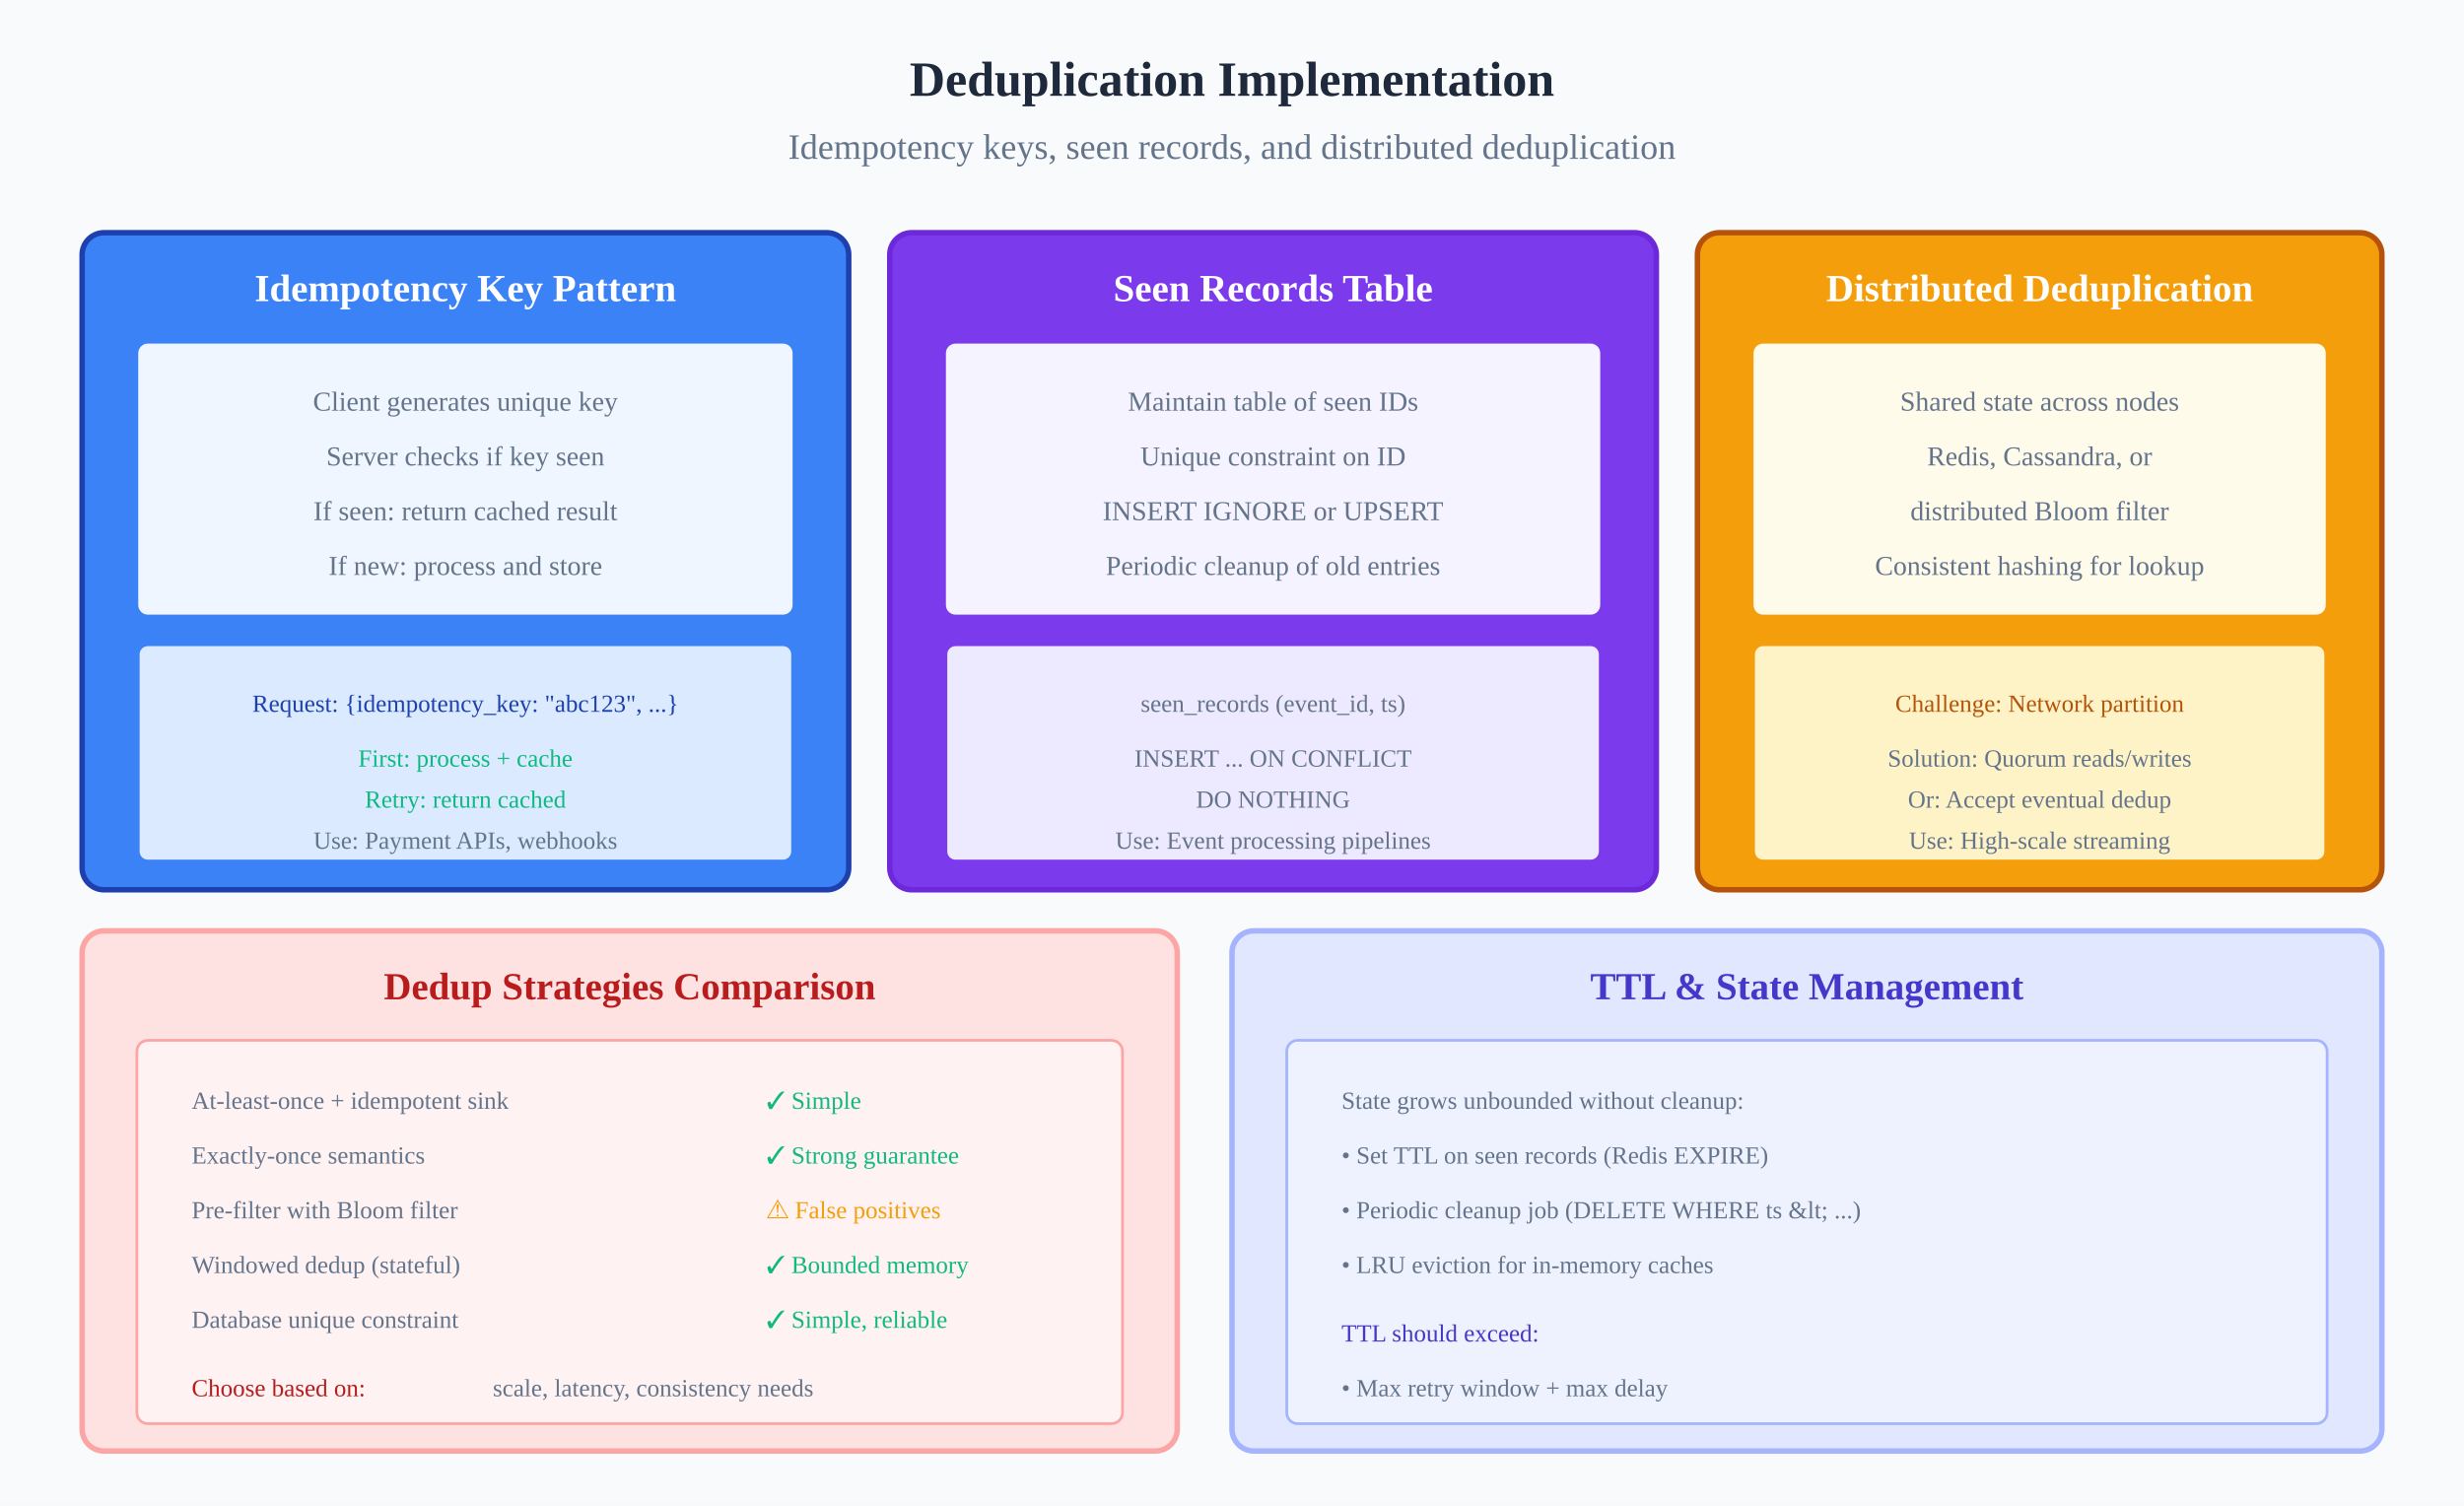
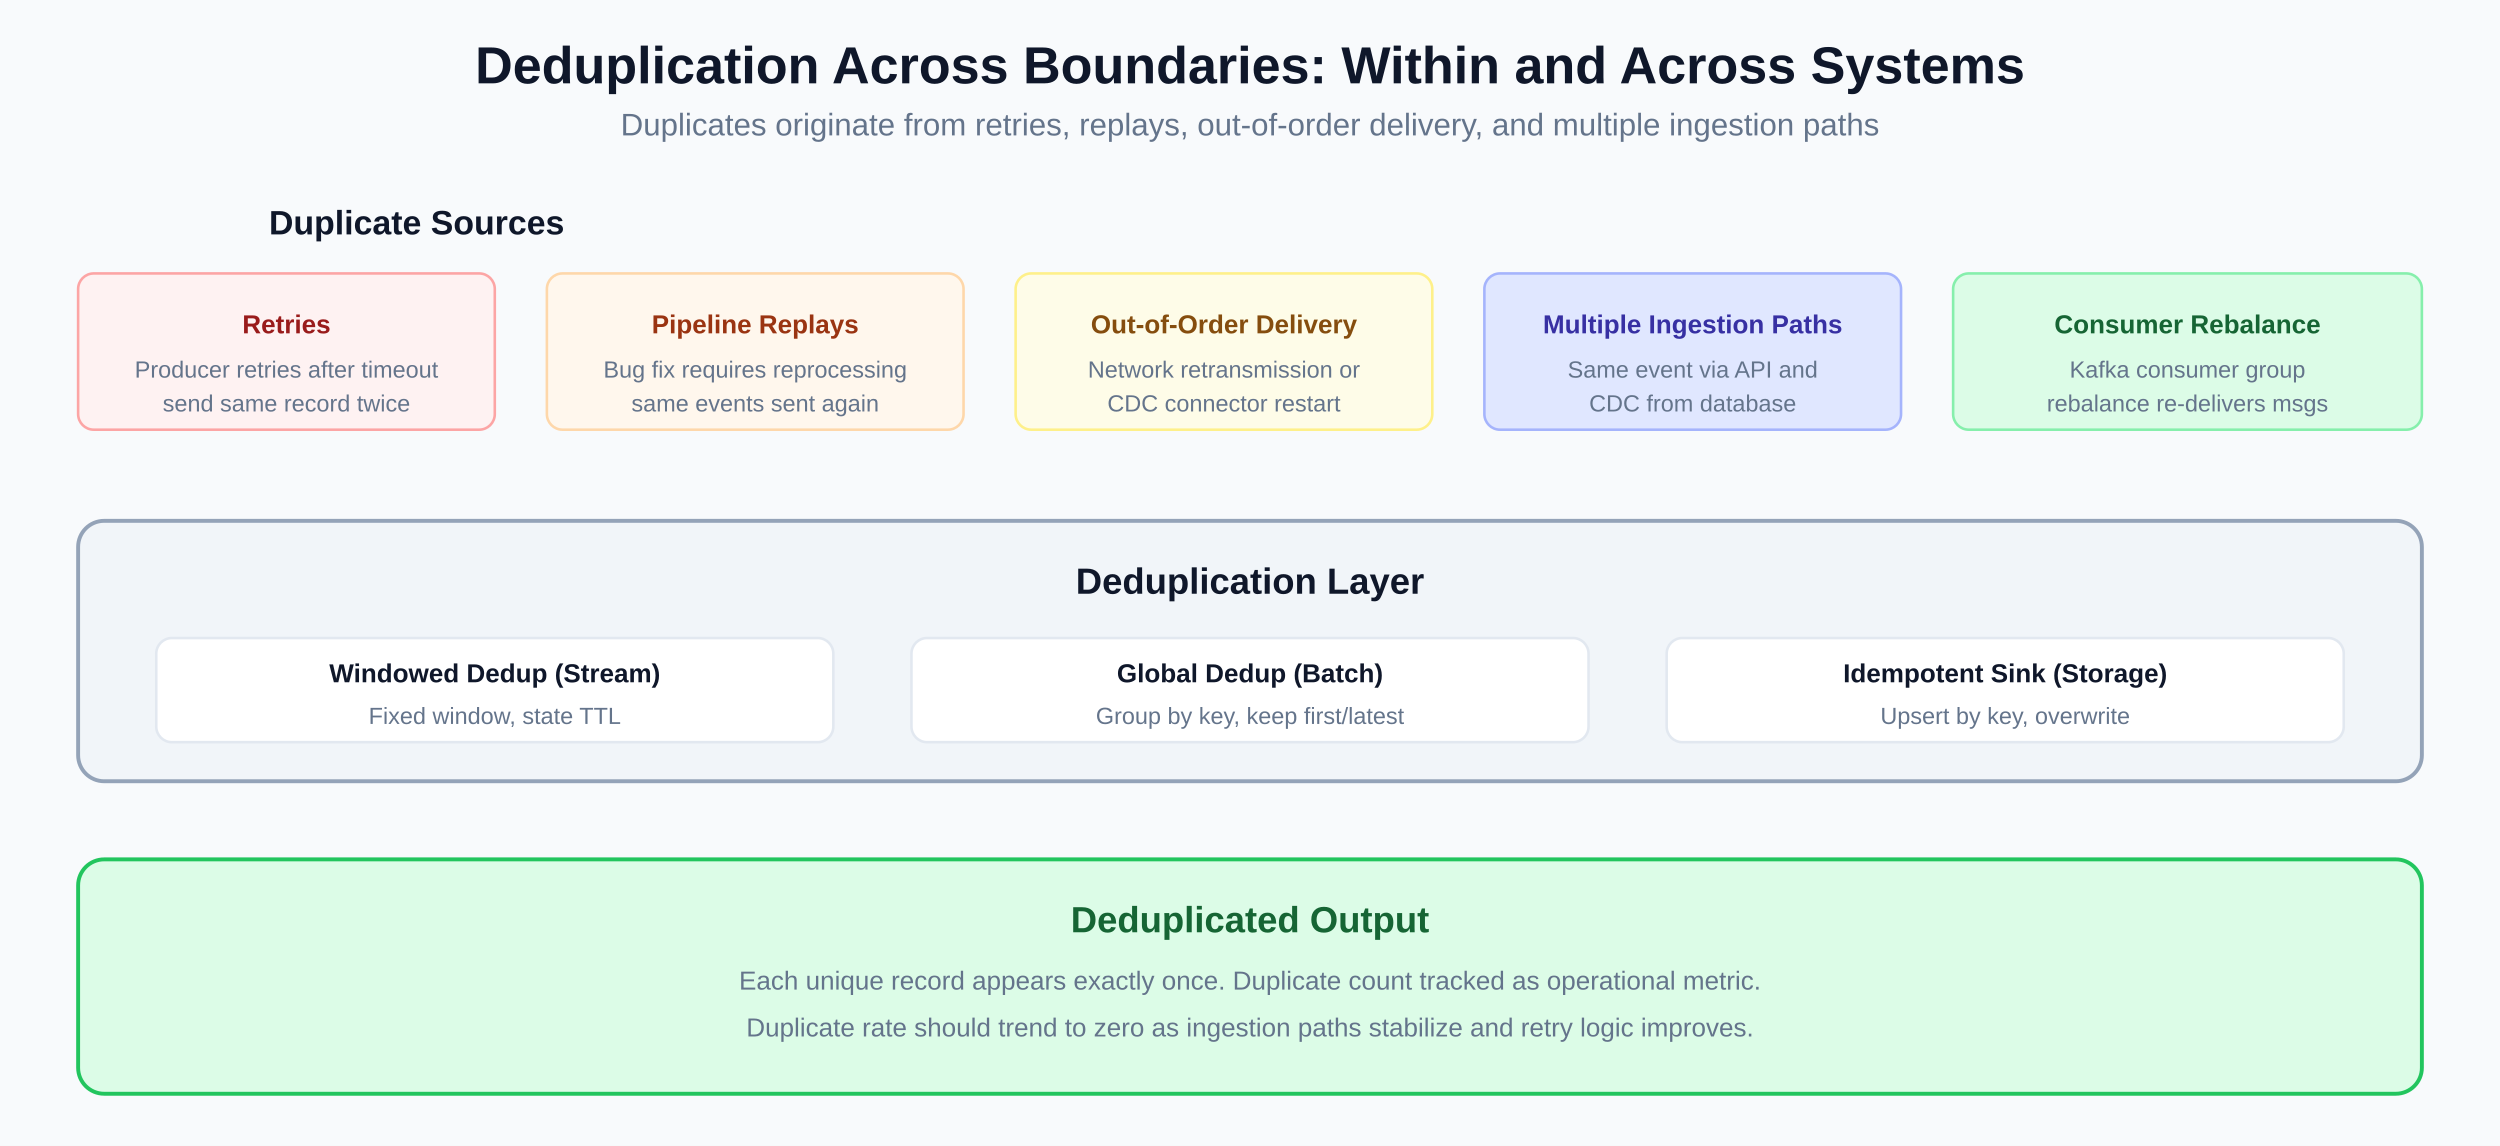
- <svg xmlns="http://www.w3.org/2000/svg" viewBox="0 0 900 550" role="img" aria-labelledby="title desc">
-   <rect width="900" height="550" fill="#f8fafc" />
-   <text x="450" y="35" text-anchor="middle" font-size="18" font-weight="bold" fill="#1e293b">Deduplication Implementation</text>
-   <text x="450" y="58" text-anchor="middle" font-size="13" fill="#64748b">Idempotency keys, seen records, and distributed deduplication</text>
-   <rect x="30" y="85" width="280" height="240" rx="8" fill="#3b82f6" stroke="#1e40af" stroke-width="2" />
-   <text x="170" y="110" text-anchor="middle" font-size="14" font-weight="bold" fill="white">Idempotency Key Pattern</text>
-   <rect x="50" y="125" width="240" height="100" rx="4" fill="#eff6ff" stroke="#3b82f6" stroke-width="1" />
-   <text x="170" y="150" text-anchor="middle" font-size="10" fill="#64748b">Client generates unique key</text>
-   <text x="170" y="170" text-anchor="middle" font-size="10" fill="#64748b">Server checks if key seen</text>
-   <text x="170" y="190" text-anchor="middle" font-size="10" fill="#64748b">If seen: return cached result</text>
-   <text x="170" y="210" text-anchor="middle" font-size="10" fill="#64748b">If new: process and store</text>
-   <rect x="50" y="235" width="240" height="80" rx="4" fill="#dbeafe" stroke="#3b82f6" stroke-width="2" />
-   <text x="170" y="260" text-anchor="middle" font-size="9" fill="#1e40af">Request: {idempotency_key: "abc123", ...}</text>
-   <text x="170" y="280" text-anchor="middle" font-size="9" fill="#10b981">First: process + cache</text>
-   <text x="170" y="295" text-anchor="middle" font-size="9" fill="#10b981">Retry: return cached</text>
-   <text x="170" y="310" text-anchor="middle" font-size="9" fill="#64748b">Use: Payment APIs, webhooks</text>
-   <rect x="325" y="85" width="280" height="240" rx="8" fill="#7c3aed" stroke="#6d28d9" stroke-width="2" />
-   <text x="465" y="110" text-anchor="middle" font-size="14" font-weight="bold" fill="white">Seen Records Table</text>
-   <rect x="345" y="125" width="240" height="100" rx="4" fill="#f5f3ff" stroke="#7c3aed" stroke-width="1" />
-   <text x="465" y="150" text-anchor="middle" font-size="10" fill="#64748b">Maintain table of seen IDs</text>
-   <text x="465" y="170" text-anchor="middle" font-size="10" fill="#64748b">Unique constraint on ID</text>
-   <text x="465" y="190" text-anchor="middle" font-size="10" fill="#64748b">INSERT IGNORE or UPSERT</text>
-   <text x="465" y="210" text-anchor="middle" font-size="10" fill="#64748b">Periodic cleanup of old entries</text>
-   <rect x="345" y="235" width="240" height="80" rx="4" fill="#ede9fe" stroke="#7c3aed" stroke-width="2" />
-   <text x="465" y="260" text-anchor="middle" font-size="9" fill="#64748b">seen_records (event_id, ts)</text>
-   <text x="465" y="280" text-anchor="middle" font-size="9" fill="#64748b">INSERT ... ON CONFLICT</text>
-   <text x="465" y="295" text-anchor="middle" font-size="9" fill="#64748b">DO NOTHING</text>
-   <text x="465" y="310" text-anchor="middle" font-size="9" fill="#64748b">Use: Event processing pipelines</text>
-   <rect x="620" y="85" width="250" height="240" rx="8" fill="#f59e0b" stroke="#b45309" stroke-width="2" />
-   <text x="745" y="110" text-anchor="middle" font-size="14" font-weight="bold" fill="white">Distributed Deduplication</text>
-   <rect x="640" y="125" width="210" height="100" rx="4" fill="#fffbeb" stroke="#f59e0b" stroke-width="1" />
-   <text x="745" y="150" text-anchor="middle" font-size="10" fill="#64748b">Shared state across nodes</text>
-   <text x="745" y="170" text-anchor="middle" font-size="10" fill="#64748b">Redis, Cassandra, or</text>
-   <text x="745" y="190" text-anchor="middle" font-size="10" fill="#64748b">distributed Bloom filter</text>
-   <text x="745" y="210" text-anchor="middle" font-size="10" fill="#64748b">Consistent hashing for lookup</text>
-   <rect x="640" y="235" width="210" height="80" rx="4" fill="#fef3c7" stroke="#f59e0b" stroke-width="2" />
-   <text x="745" y="260" text-anchor="middle" font-size="9" fill="#b45309">Challenge: Network partition</text>
-   <text x="745" y="280" text-anchor="middle" font-size="9" fill="#64748b">Solution: Quorum reads/writes</text>
-   <text x="745" y="295" text-anchor="middle" font-size="9" fill="#64748b">Or: Accept eventual dedup</text>
-   <text x="745" y="310" text-anchor="middle" font-size="9" fill="#64748b">Use: High-scale streaming</text>
-   <rect x="30" y="340" width="400" height="190" rx="8" fill="#fee2e2" stroke="#fca5a5" stroke-width="2" />
-   <text x="230" y="365" text-anchor="middle" font-size="14" font-weight="bold" fill="#b91c1c">Dedup Strategies Comparison</text>
-   <rect x="50" y="380" width="360" height="140" rx="4" fill="#fef2f2" stroke="#fca5a5" stroke-width="1" />
-   <text x="70" y="405" text-anchor="start" font-size="9" fill="#64748b">At-least-once + idempotent sink</text>
-   <text x="280" y="405" text-anchor="start" font-size="9" fill="#10b981">✓ Simple</text>
-   <text x="70" y="425" text-anchor="start" font-size="9" fill="#64748b">Exactly-once semantics</text>
-   <text x="280" y="425" text-anchor="start" font-size="9" fill="#10b981">✓ Strong guarantee</text>
-   <text x="70" y="445" text-anchor="start" font-size="9" fill="#64748b">Pre-filter with Bloom filter</text>
-   <text x="280" y="445" text-anchor="start" font-size="9" fill="#f59e0b">⚠ False positives</text>
-   <text x="70" y="465" text-anchor="start" font-size="9" fill="#64748b">Windowed dedup (stateful)</text>
-   <text x="280" y="465" text-anchor="start" font-size="9" fill="#10b981">✓ Bounded memory</text>
-   <text x="70" y="485" text-anchor="start" font-size="9" fill="#64748b">Database unique constraint</text>
-   <text x="280" y="485" text-anchor="start" font-size="9" fill="#10b981">✓ Simple, reliable</text>
-   <text x="70" y="510" text-anchor="start" font-size="9" fill="#b91c1c">Choose based on:</text>
-   <text x="180" y="510" text-anchor="start" font-size="9" fill="#64748b">scale, latency, consistency needs</text>
-   <rect x="450" y="340" width="420" height="190" rx="8" fill="#e0e7ff" stroke="#a5b4fc" stroke-width="2" />
-   <text x="660" y="365" text-anchor="middle" font-size="14" font-weight="bold" fill="#4338ca">TTL &amp; State Management</text>
-   <rect x="470" y="380" width="380" height="140" rx="4" fill="#eef2ff" stroke="#a5b4fc" stroke-width="1" />
-   <text x="490" y="405" text-anchor="start" font-size="9" fill="#64748b">State grows unbounded without cleanup:</text>
-   <text x="490" y="425" text-anchor="start" font-size="9" fill="#64748b">• Set TTL on seen records (Redis EXPIRE)</text>
-   <text x="490" y="445" text-anchor="start" font-size="9" fill="#64748b">• Periodic cleanup job (DELETE WHERE ts &amp;lt; ...)</text>
-   <text x="490" y="465" text-anchor="start" font-size="9" fill="#64748b">• LRU eviction for in-memory caches</text>
-   <text x="490" y="490" text-anchor="start" font-size="9" fill="#4338ca">TTL should exceed:</text>
-   <text x="490" y="510" text-anchor="start" font-size="9" fill="#64748b">• Max retry window + max delay</text>
-   <defs>
-     <marker id="arrow" markerWidth="10" markerHeight="7" refX="9" refY="3.5" orient="auto">
-       <polygon points="0 0, 10 3.5, 0 7" fill="#64748b" />
-     </marker>
-   </defs>
+ <svg xmlns="http://www.w3.org/2000/svg" width="960" height="440" viewBox="0 0 960 440">
+   <rect width="960" height="440" fill="#f8fafc" />
+   <text x="480" y="32" text-anchor="middle" font-family="Arial, sans-serif" font-size="20" font-weight="bold" fill="#0f172a">Deduplication Across Boundaries: Within and Across Systems</text>
+   <text x="480" y="52" text-anchor="middle" font-family="Arial, sans-serif" font-size="12" fill="#64748b">Duplicates originate from retries, replays, out-of-order delivery, and multiple ingestion paths</text>
+   <text x="160" y="90" text-anchor="middle" font-family="Arial, sans-serif" font-size="13" font-weight="bold" fill="#0f172a">Duplicate Sources</text>
+   <rect x="30" y="105" width="160" height="60" rx="6" fill="#fef2f2" stroke="#fca5a5" stroke-width="1" />
+   <text x="110" y="128" text-anchor="middle" font-family="Arial, sans-serif" font-size="10" font-weight="bold" fill="#991b1b">Retries</text>
+   <text x="110" y="145" text-anchor="middle" font-family="Arial, sans-serif" font-size="9" fill="#64748b">Producer retries after timeout</text>
+   <text x="110" y="158" text-anchor="middle" font-family="Arial, sans-serif" font-size="9" fill="#64748b">send same record twice</text>
+   <rect x="210" y="105" width="160" height="60" rx="6" fill="#fff7ed" stroke="#fed7aa" stroke-width="1" />
+   <text x="290" y="128" text-anchor="middle" font-family="Arial, sans-serif" font-size="10" font-weight="bold" fill="#9a3412">Pipeline Replays</text>
+   <text x="290" y="145" text-anchor="middle" font-family="Arial, sans-serif" font-size="9" fill="#64748b">Bug fix requires reprocessing</text>
+   <text x="290" y="158" text-anchor="middle" font-family="Arial, sans-serif" font-size="9" fill="#64748b">same events sent again</text>
+   <rect x="390" y="105" width="160" height="60" rx="6" fill="#fefce8" stroke="#fef08a" stroke-width="1" />
+   <text x="470" y="128" text-anchor="middle" font-family="Arial, sans-serif" font-size="10" font-weight="bold" fill="#854d0e">Out-of-Order Delivery</text>
+   <text x="470" y="145" text-anchor="middle" font-family="Arial, sans-serif" font-size="9" fill="#64748b">Network retransmission or</text>
+   <text x="470" y="158" text-anchor="middle" font-family="Arial, sans-serif" font-size="9" fill="#64748b">CDC connector restart</text>
+   <rect x="570" y="105" width="160" height="60" rx="6" fill="#e0e7ff" stroke="#a5b4fc" stroke-width="1" />
+   <text x="650" y="128" text-anchor="middle" font-family="Arial, sans-serif" font-size="10" font-weight="bold" fill="#3730a3">Multiple Ingestion Paths</text>
+   <text x="650" y="145" text-anchor="middle" font-family="Arial, sans-serif" font-size="9" fill="#64748b">Same event via API and</text>
+   <text x="650" y="158" text-anchor="middle" font-family="Arial, sans-serif" font-size="9" fill="#64748b">CDC from database</text>
+   <rect x="750" y="105" width="180" height="60" rx="6" fill="#dcfce7" stroke="#86efac" stroke-width="1" />
+   <text x="840" y="128" text-anchor="middle" font-family="Arial, sans-serif" font-size="10" font-weight="bold" fill="#166534">Consumer Rebalance</text>
+   <text x="840" y="145" text-anchor="middle" font-family="Arial, sans-serif" font-size="9" fill="#64748b">Kafka consumer group</text>
+   <text x="840" y="158" text-anchor="middle" font-family="Arial, sans-serif" font-size="9" fill="#64748b">rebalance re-delivers msgs</text>
+   <rect x="30" y="200" width="900" height="100" rx="10" fill="#f1f5f9" stroke="#94a3b8" stroke-width="1.5" />
+   <text x="480" y="228" text-anchor="middle" font-family="Arial, sans-serif" font-size="14" font-weight="bold" fill="#0f172a">Deduplication Layer</text>
+   <rect x="60" y="245" width="260" height="40" rx="6" fill="#ffffff" stroke="#e2e8f0" stroke-width="1" />
+   <text x="190" y="262" text-anchor="middle" font-family="Arial, sans-serif" font-size="10" font-weight="bold" fill="#0f172a">Windowed Dedup (Stream)</text>
+   <text x="190" y="278" text-anchor="middle" font-family="Arial, sans-serif" font-size="9" fill="#64748b">Fixed window, state TTL</text>
+   <rect x="350" y="245" width="260" height="40" rx="6" fill="#ffffff" stroke="#e2e8f0" stroke-width="1" />
+   <text x="480" y="262" text-anchor="middle" font-family="Arial, sans-serif" font-size="10" font-weight="bold" fill="#0f172a">Global Dedup (Batch)</text>
+   <text x="480" y="278" text-anchor="middle" font-family="Arial, sans-serif" font-size="9" fill="#64748b">Group by key, keep first/latest</text>
+   <rect x="640" y="245" width="260" height="40" rx="6" fill="#ffffff" stroke="#e2e8f0" stroke-width="1" />
+   <text x="770" y="262" text-anchor="middle" font-family="Arial, sans-serif" font-size="10" font-weight="bold" fill="#0f172a">Idempotent Sink (Storage)</text>
+   <text x="770" y="278" text-anchor="middle" font-family="Arial, sans-serif" font-size="9" fill="#64748b">Upsert by key, overwrite</text>
+   <rect x="30" y="330" width="900" height="90" rx="10" fill="#dcfce7" stroke="#22c55e" stroke-width="1.5" />
+   <text x="480" y="358" text-anchor="middle" font-family="Arial, sans-serif" font-size="14" font-weight="bold" fill="#166534">Deduplicated Output</text>
+   <text x="480" y="380" text-anchor="middle" font-family="Arial, sans-serif" font-size="10" fill="#64748b">Each unique record appears exactly once. Duplicate count tracked as operational metric.</text>
+   <text x="480" y="398" text-anchor="middle" font-family="Arial, sans-serif" font-size="10" fill="#64748b">Duplicate rate should trend to zero as ingestion paths stabilize and retry logic improves.</text>
</svg>
